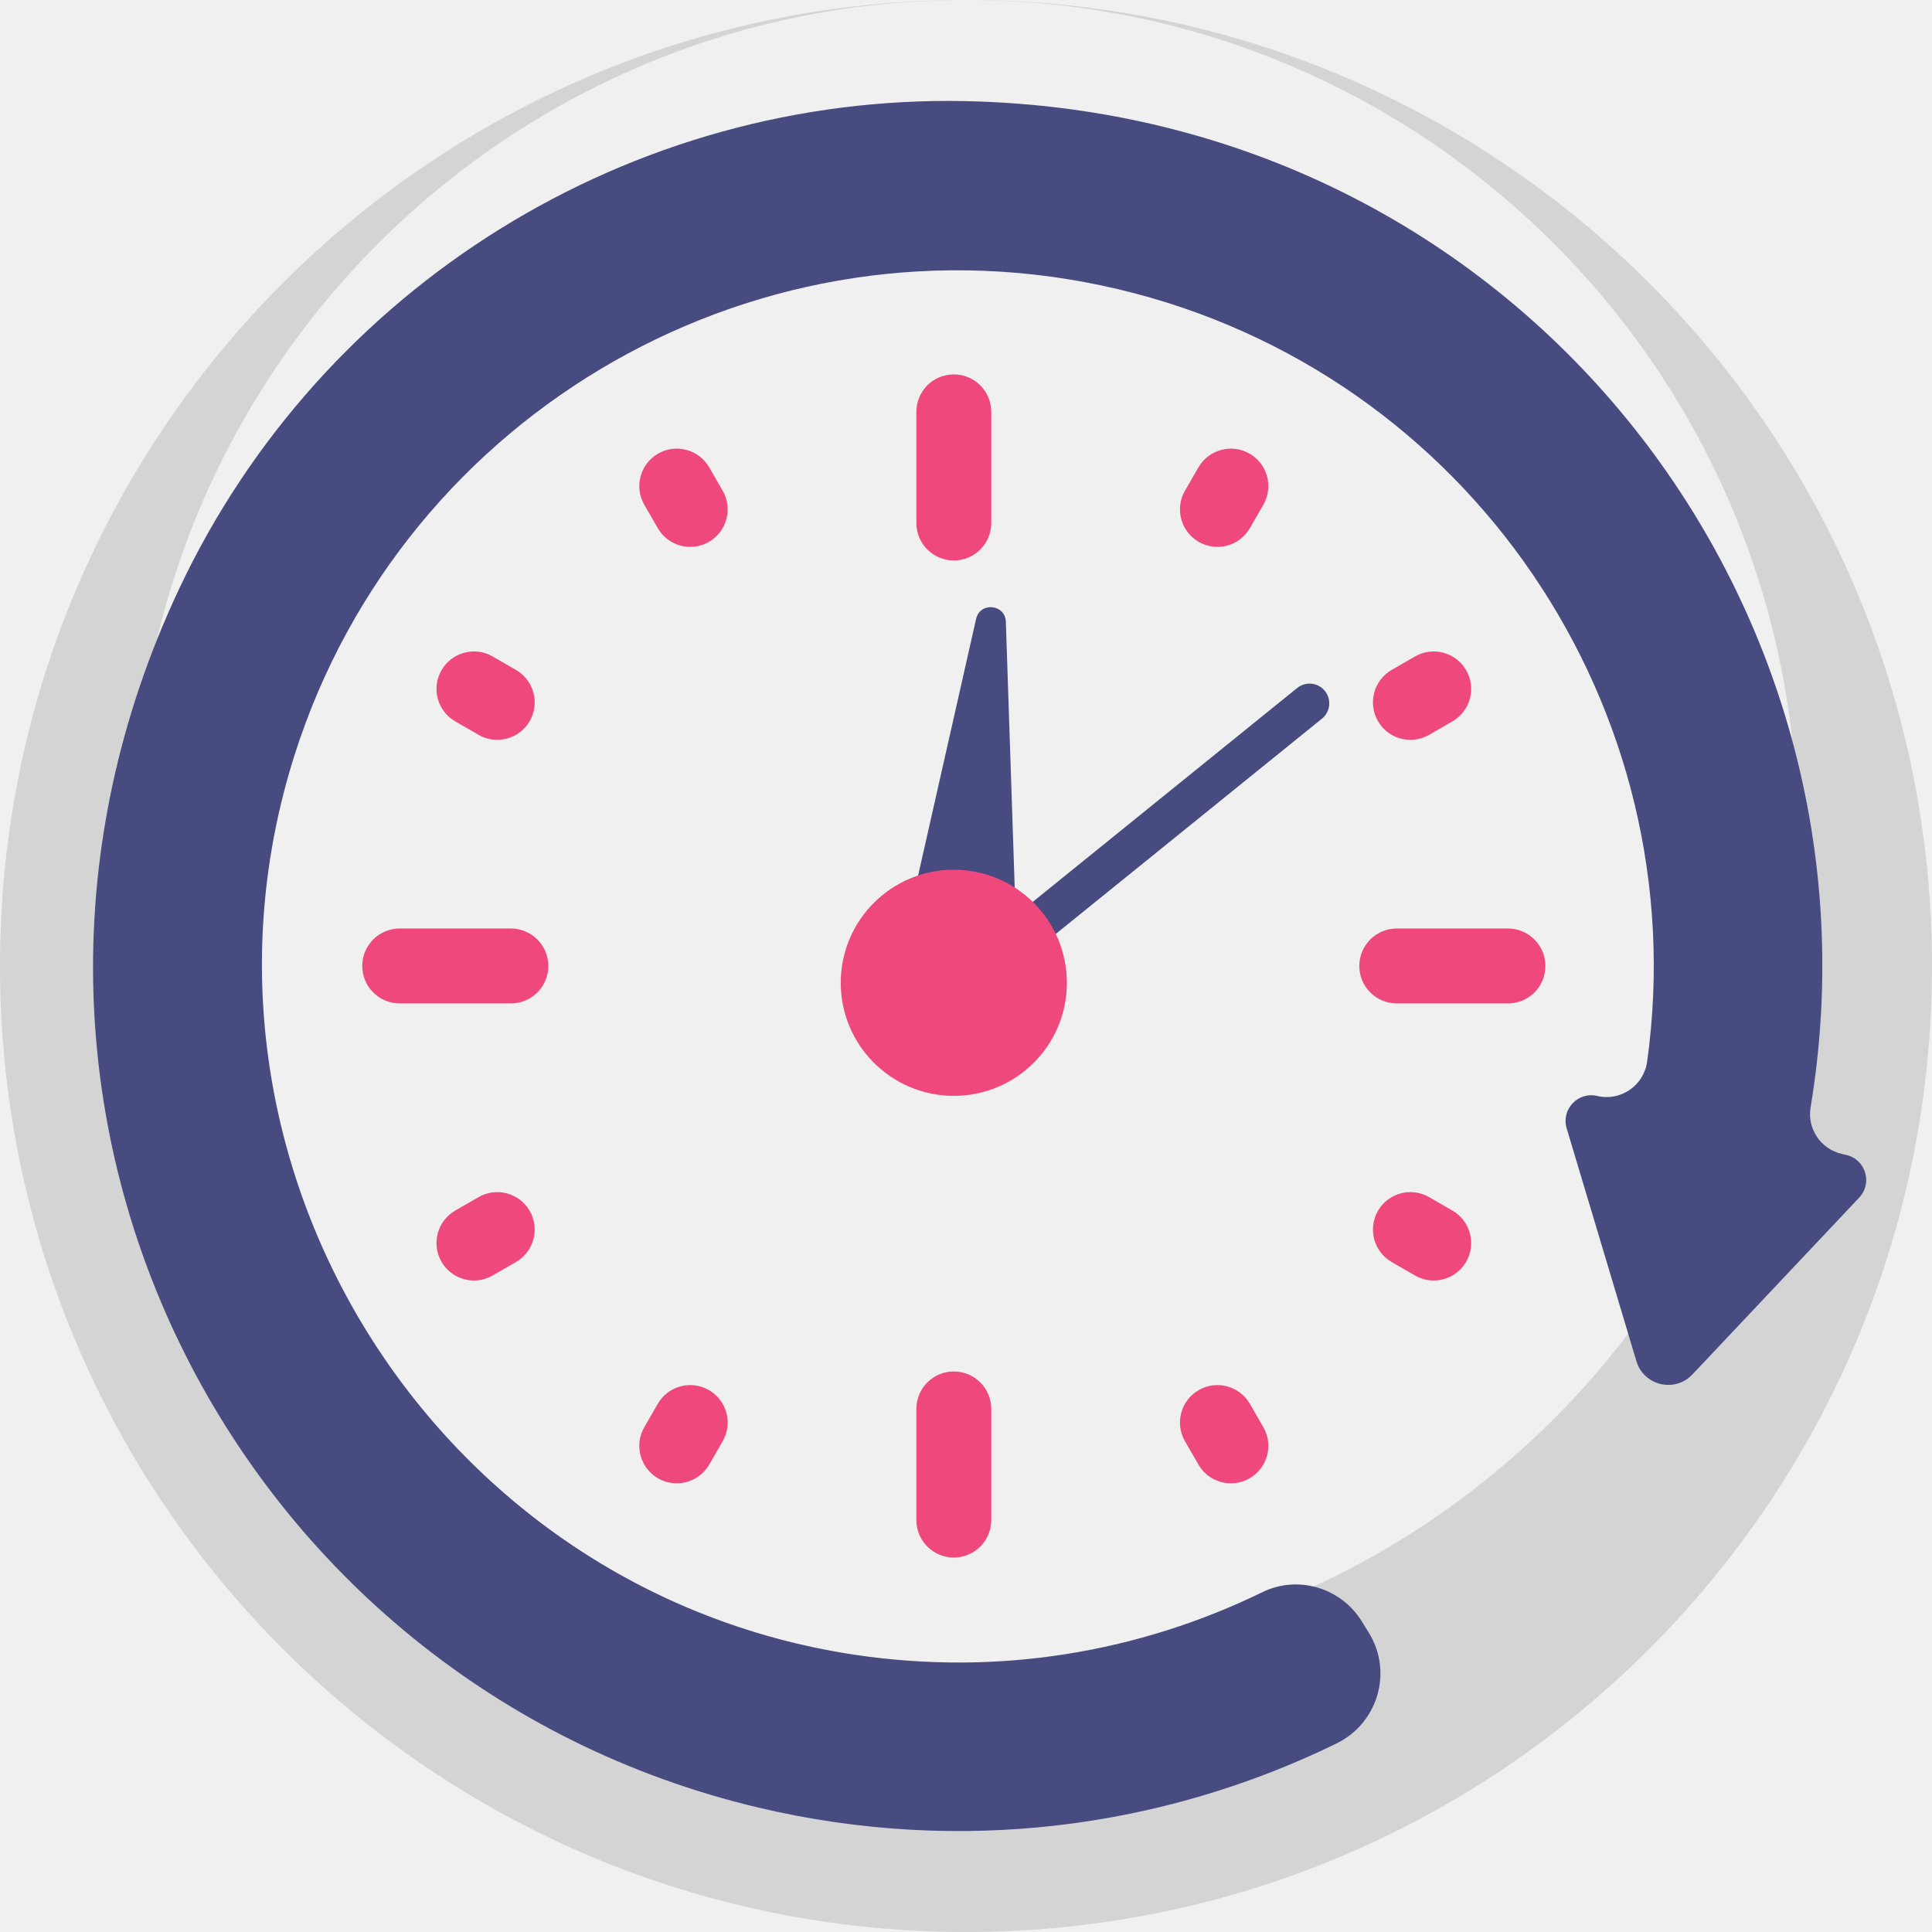
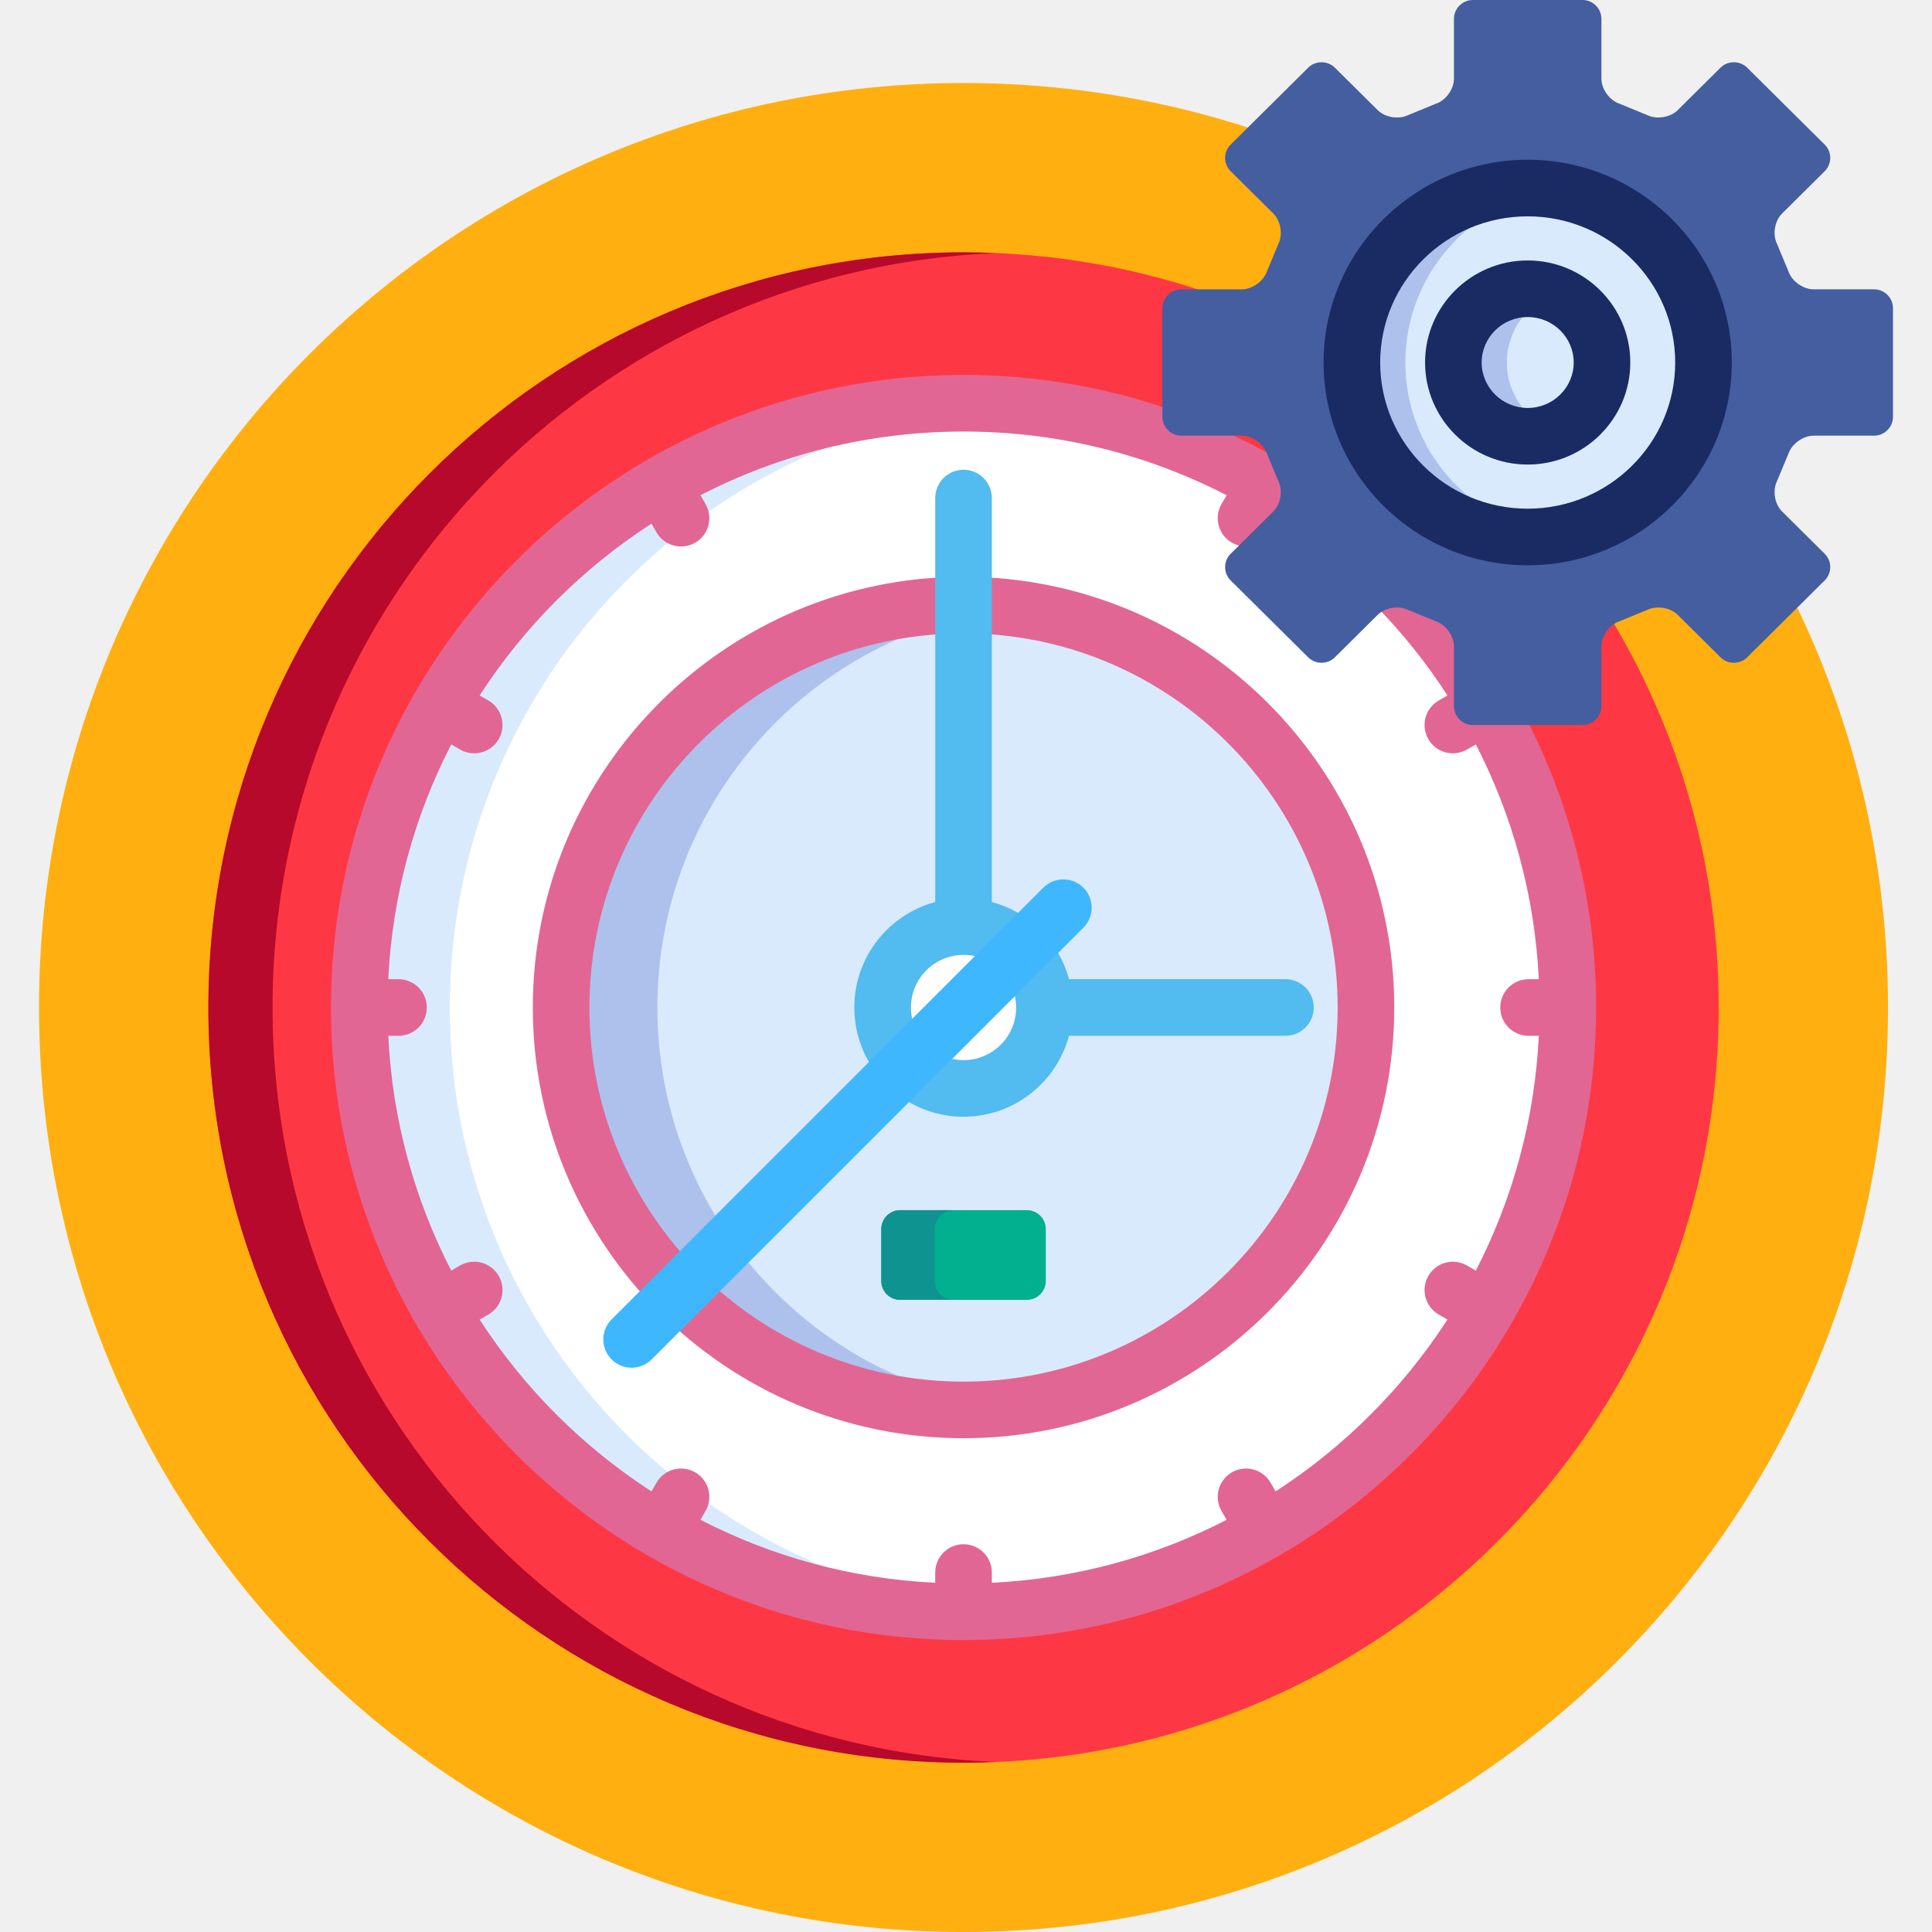
<svg xmlns="http://www.w3.org/2000/svg" version="1.1" id="Capa_1" x="0px" y="0px" viewBox="0 0 512 512" style="enable-background:new 0 0 512 512;" xml:space="preserve">
-   <circle style="fill:#D4D4D4;" cx="256" cy="256" r="256" />
-   <circle style="fill:#F0F0F0;" cx="256" cy="220.285" r="220.285" />
+   <circle style="fill:#FFAF10;" cx="255.342" cy="267" r="245" />
+   <path style="fill:#FE3745;" d="M422.391,171.29v15.844c0,1.654-1.346,3-3,3h-29.077c-1.654,0-3-1.346-3-3V171.29  c0-3.583-2.64-7.299-6.022-8.491l-7.346-3.011c-1.092-0.519-2.371-0.792-3.705-0.792c-2.509,0-4.962,0.948-6.561,2.535  l-11.321,11.237c-0.567,0.563-1.327,0.872-2.141,0.872c-0.813,0-1.573-0.31-2.14-0.872l-20.536-20.378  c-0.563-0.559-0.872-1.305-0.872-2.103c-0.001-0.797,0.309-1.544,0.872-2.102l11.325-11.237c2.547-2.528,3.309-7.015,1.749-10.247  l-3.014-7.239c-1.206-3.373-4.929-6.005-8.508-6.005h-16.046c-0.796,0-1.548-0.313-2.117-0.883  c-0.569-0.569-0.883-1.321-0.883-2.117v-28.78c0-1.654,1.346-3,3-3h10.146c-21.187-7.634-44.029-11.804-67.847-11.804  C144.82,66.873,55.22,156.473,55.22,267s89.6,200.127,200.127,200.127S455.474,377.527,455.474,267  c0-37.825-10.498-73.197-28.733-103.368C424.201,165.273,422.391,168.325,422.391,171.29z" />
+   <path style="fill:#B7092B;" d="M72.227,267c0-107.677,85.042-195.478,191.624-199.935c-2.821-0.118-5.653-0.192-8.503-0.192  c-110.527,0-200.127,89.6-200.127,200.127s89.6,200.127,200.127,200.127c2.85,0,5.683-0.074,8.503-0.192  C157.269,462.478,72.227,374.677,72.227,267z" />
+   <circle style="fill:#FFFFFF;" cx="255.342" cy="267" r="160.14" />
  <g>
-     <path style="fill:#484B7F;" d="M253.358,267.394c-1.522,0-3.032-0.662-4.066-1.938c-1.814-2.243-1.466-5.533,0.776-7.348   l93.692-75.779c2.242-1.814,5.533-1.467,7.348,0.776c1.814,2.243,1.466,5.533-0.776,7.348l-93.692,75.779   C255.674,267.013,254.512,267.394,253.358,267.394z" />
-     <path style="fill:#484B7F;" d="M269.858,263.732l-3.298-98.961c-0.156-4.681-6.852-5.315-7.885-0.747l-21.823,96.582" />
-     <path style="fill:#484B7F;" d="M334.559,421.937c-32.639,15.919-70.136,22.335-108.165,16.577   C114.675,421.602,43.841,307.704,78.084,200.026c28.959-91.063,123.71-145.773,218.222-123.389   c93.356,22.111,153.175,111.557,140.203,204.701c-0.883,6.344-7,10.576-13.233,9.1l0,0c-5.101-1.208-9.596,3.559-8.093,8.581   l18.485,61.711c1.945,6.492,10.188,8.445,14.838,3.514l44.2-46.864c3.597-3.814,1.717-10.091-3.384-11.298l-1.32-0.312   c-5.537-1.311-9.11-6.687-8.177-12.301C502.098,159.547,402.362,29.929,256,26.801C167.178,24.902,85.184,75.816,47.391,156.219   c-64.414,137.04,14.725,289.919,153.61,322.813c53.608,12.697,107.28,5.423,153.202-17c10.957-5.351,14.965-18.94,8.562-29.317   l-1.862-3.018C355.392,420.762,343.994,417.335,334.559,421.937z" />
+     <path style="fill:#D9EAFC;" d="M119.209,267c0-84.405,65.301-153.555,148.138-159.691c-3.962-0.294-7.963-0.447-12-0.447   c-88.442,0-160.138,71.696-160.138,160.138s71.696,160.138,160.138,160.138c4.037,0,8.038-0.153,12-0.447   C184.51,420.555,119.209,351.405,119.209,267z" />
+     <circle style="fill:#D9EAFC;" cx="255.342" cy="267" r="106.64" />
  </g>
-   <g>
-     <circle style="fill:#EF487D;" cx="252.771" cy="260.451" r="29.963" />
-     <path style="fill:#EF487D;" d="M252.771,412.764c-5.483,0-9.927-4.444-9.927-9.927v-29.461c0-5.483,4.444-9.927,9.927-9.927   c5.483,0,9.927,4.444,9.927,9.927v29.461C262.698,408.32,258.254,412.764,252.771,412.764z" />
-     <path style="fill:#EF487D;" d="M252.771,148.533c-5.483,0-9.927-4.444-9.927-9.927v-29.461c0-5.483,4.444-9.927,9.927-9.927   c5.483,0,9.927,4.444,9.927,9.927v29.461C262.698,144.089,258.254,148.533,252.771,148.533z" />
-     <path style="fill:#EF487D;" d="M326.204,393.093c-3.43,0-6.768-1.781-8.606-4.965l-3.565-6.176   c-2.741-4.748-1.114-10.819,3.634-13.56c4.75-2.741,10.819-1.113,13.561,3.634l3.565,6.176c2.741,4.748,1.114,10.819-3.634,13.56   C329.594,392.663,327.887,393.093,326.204,393.093z" />
-     <path style="fill:#EF487D;" d="M182.923,144.923c-3.43,0-6.768-1.781-8.606-4.965l-3.565-6.176   c-2.741-4.748-1.114-10.819,3.634-13.56c4.75-2.742,10.819-1.113,13.561,3.634l3.565,6.176c2.741,4.748,1.114,10.819-3.634,13.56   C186.314,144.495,184.606,144.923,182.923,144.923z" />
-     <path style="fill:#EF487D;" d="M379.935,339.343c-1.683,0-3.39-0.428-4.953-1.331l-6.176-3.565   c-4.748-2.741-6.376-8.812-3.635-13.56c2.741-4.748,8.81-6.376,13.56-3.634l6.176,3.565c4.748,2.741,6.376,8.812,3.635,13.56   C386.702,337.563,383.366,339.343,379.935,339.343z" />
-     <path style="fill:#EF487D;" d="M131.766,196.063c-1.684,0-3.391-0.428-4.954-1.331l-6.175-3.565   c-4.748-2.742-6.375-8.813-3.634-13.561c2.742-4.748,8.814-6.375,13.561-3.634l6.175,3.565c4.748,2.742,6.375,8.813,3.634,13.561   C138.533,194.282,135.196,196.063,131.766,196.063z" />
-     <path style="fill:#EF487D;" d="M399.618,265.918h-29.461c-5.483,0-9.927-4.444-9.927-9.927s4.444-9.927,9.927-9.927h29.461   c5.483,0,9.927,4.444,9.927,9.927S405.101,265.918,399.618,265.918z" />
-     <path style="fill:#EF487D;" d="M135.387,265.918h-29.461c-5.483,0-9.927-4.444-9.927-9.927s4.444-9.927,9.927-9.927h29.461   c5.483,0,9.927,4.444,9.927,9.927S140.87,265.918,135.387,265.918z" />
-     <path style="fill:#EF487D;" d="M373.777,196.063c-3.43,0-6.768-1.781-8.606-4.965c-2.741-4.748-1.113-10.819,3.635-13.56   l6.176-3.565c4.746-2.74,10.819-1.113,13.56,3.634c2.741,4.748,1.113,10.819-3.635,13.56l-6.176,3.565   C377.167,195.633,375.46,196.063,373.777,196.063z" />
-     <path style="fill:#EF487D;" d="M125.608,339.343c-3.43,0-6.768-1.781-8.606-4.964c-2.741-4.748-1.114-10.819,3.634-13.561   l6.175-3.565c4.75-2.74,10.819-1.114,13.561,3.634c2.741,4.748,1.114,10.819-3.634,13.561l-6.175,3.565   C128.999,338.914,127.293,339.343,125.608,339.343z" />
-     <path style="fill:#EF487D;" d="M322.62,144.923c-1.684,0-3.39-0.428-4.954-1.331c-4.748-2.741-6.375-8.812-3.634-13.56l3.565-6.176   c2.741-4.749,8.811-6.375,13.561-3.634c4.748,2.741,6.375,8.812,3.634,13.56l-3.565,6.176   C329.387,143.143,326.05,144.923,322.62,144.923z" />
-     <path style="fill:#EF487D;" d="M179.339,393.093c-1.684,0-3.39-0.428-4.954-1.331c-4.748-2.741-6.375-8.812-3.634-13.56   l3.565-6.176c2.742-4.749,8.81-6.375,13.561-3.634c4.748,2.741,6.375,8.812,3.634,13.56l-3.565,6.176   C186.107,391.311,182.769,393.093,179.339,393.093z" />
-   </g>
+   <path style="fill:#AEC1ED;" d="M174.213,267c0-54.582,41.004-99.578,93.889-105.882c-4.183-0.499-8.438-0.762-12.755-0.762  C196.448,160.355,148.702,208.101,148.702,267c0,58.898,47.745,106.645,106.645,106.645c4.317,0,8.572-0.264,12.755-0.762  C215.217,366.578,174.213,321.581,174.213,267z" />
+   <path style="fill:#E26693;" d="M255.347,381.145c-62.94,0-114.145-51.205-114.145-114.145s51.205-114.145,114.145-114.145  S369.491,204.061,369.491,267S318.286,381.145,255.347,381.145z M255.347,167.855c-54.669,0-99.145,44.476-99.145,99.145  s44.476,99.145,99.145,99.145s99.144-44.476,99.144-99.145S310.015,167.855,255.347,167.855z" />
+   <circle style="fill:#FFFFFF;" cx="255.342" cy="267" r="21.443" />
+   <path style="fill:#52BBEF;" d="M340.656,259.5h-57.358c-2.67-9.941-10.511-17.782-20.452-20.452V131.987c0-4.142-3.358-7.5-7.5-7.5  c-4.142,0-7.5,3.358-7.5,7.5v107.061c-12.335,3.313-21.443,14.586-21.443,27.952c0,15.96,12.984,28.943,28.943,28.943  c13.366,0,24.639-9.109,27.952-21.443h57.358c4.142,0,7.5-3.358,7.5-7.5S344.799,259.5,340.656,259.5z M255.347,280.943  c-7.689,0-13.943-6.255-13.943-13.943s6.255-13.943,13.943-13.943c7.688,0,13.943,6.255,13.943,13.943  S263.034,280.943,255.347,280.943z" />
+   <path style="fill:#3EB7FF;" d="M167.383,362.464c-1.919,0-3.839-0.732-5.303-2.197c-2.929-2.929-2.929-7.678,0-10.606  l114.417-114.417c2.929-2.929,7.678-2.929,10.606,0c2.929,2.929,2.929,7.678,0,10.606L172.686,360.267  C171.222,361.731,169.303,362.464,167.383,362.464z" />
+   <path style="fill:#E26693;" d="M390.314,190.134c-1.654,0-3-1.346-3-3V171.29c0-3.583-2.64-7.299-6.022-8.491l-7.346-3.011  c-1.092-0.519-2.371-0.792-3.705-0.792c-2.012,0-3.979,0.617-5.508,1.677c7.026,7.226,13.354,15.134,18.851,23.629l-2.312,1.335  c-3.587,2.071-4.816,6.658-2.745,10.246c1.389,2.406,3.91,3.751,6.502,3.751c1.272,0,2.563-0.324,3.744-1.006l2.334-1.348  c9.703,18.816,15.606,39.896,16.691,62.221h-2.716c-4.142,0-7.5,3.358-7.5,7.5s3.358,7.5,7.5,7.5h2.716  c-1.085,22.325-6.989,43.405-16.692,62.222l-2.334-1.348c-3.585-2.072-8.174-0.844-10.245,2.744  c-2.072,3.587-0.843,8.174,2.744,10.245l2.312,1.335c-11.782,18.207-27.332,33.757-45.539,45.539l-1.335-2.311  c-2.071-3.587-6.659-4.816-10.245-2.745c-3.587,2.071-4.816,6.658-2.745,10.245l1.348,2.335  c-18.816,9.702-39.896,15.606-62.221,16.691v-2.716c0-4.142-3.358-7.5-7.5-7.5c-4.142,0-7.5,3.358-7.5,7.5v2.716  c-22.325-1.085-43.405-6.989-62.222-16.692l1.348-2.335c2.071-3.587,0.842-8.174-2.745-10.245  c-3.587-2.072-8.174-0.843-10.245,2.745l-1.335,2.311c-18.207-11.782-33.756-27.332-45.538-45.538l2.311-1.335  c3.587-2.071,4.816-6.658,2.745-10.246c-2.071-3.587-6.658-4.816-10.246-2.745l-2.334,1.348  c-9.703-18.816-15.606-39.896-16.691-62.221h2.716c4.142,0,7.5-3.358,7.5-7.5s-3.358-7.5-7.5-7.5h-2.716  c1.085-22.325,6.989-43.405,16.692-62.221l2.334,1.348c1.182,0.682,2.471,1.007,3.744,1.007c2.591,0,5.112-1.345,6.501-3.751  c2.072-3.587,0.843-8.174-2.744-10.246l-2.312-1.335c11.782-18.207,27.332-33.757,45.539-45.539l1.334,2.312  c1.389,2.406,3.91,3.751,6.502,3.751c1.272,0,2.562-0.324,3.743-1.006c3.587-2.071,4.816-6.658,2.745-10.245l-1.348-2.335  c20.912-10.783,44.617-16.878,69.721-16.878s48.809,6.094,69.72,16.877l-1.348,2.334c-2.071,3.587-0.842,8.174,2.745,10.246  c1.182,0.682,2.471,1.006,3.744,1.006c0.259,0,0.516-0.023,0.772-0.05l7.887-7.827c2.547-2.528,3.309-7.015,1.749-10.247  l-2.192-5.265c-5.114-2.931-10.401-5.591-15.833-7.98c-4.448,0-9.542,0-9.542,0c-0.796,0-1.548-0.313-2.117-0.883  c-0.569-0.569-0.883-1.321-0.883-2.117v-1.922c-17.152-5.938-35.555-9.173-54.701-9.173c-92.436,0-167.638,75.202-167.638,167.638  s75.202,167.638,167.638,167.638S422.984,359.436,422.984,267c0-27.689-6.753-53.828-18.691-76.866H390.314z" />
+   <path style="fill:#02AF8E;" d="M272.14,320.702h-33.587c-2.75,0-5,2.25-5,5v13.775c0,2.75,2.25,5,5,5h33.587c2.75,0,5-2.25,5-5  v-13.775C277.14,322.952,274.89,320.702,272.14,320.702z" />
+   <path style="fill:#0F9390;" d="M247.726,339.478v-13.775c0-2.75,2.25-5,5-5h-14.172c-2.75,0-5,2.25-5,5v13.775c0,2.75,2.25,5,5,5  h14.172C249.976,344.478,247.726,342.228,247.726,339.478z" />
+   <path style="fill:#445EA0;" d="M385.314,187.134c0,2.75,2.25,5,5,5h29.077c2.75,0,5-2.25,5-5V171.29c0-2.75,2.129-5.729,4.73-6.62  l7.452-3.054c2.473-1.204,6.093-0.603,8.045,1.334l11.322,11.236c1.952,1.937,5.146,1.937,7.098,0l20.533-20.377  c1.952-1.937,1.952-5.107,0-7.044l-11.322-11.237c-1.952-1.937-2.552-5.539-1.334-8.004l3.057-7.345  c0.902-2.598,3.891-4.723,6.641-4.723h16.046c2.75,0,5-2.25,5-5V81.677c0-2.75-2.25-5-5-5h-16.047c-2.75,0-5.738-2.125-6.641-4.723  l-3.056-7.345c-1.218-2.466-0.618-6.067,1.334-8.005L483.57,45.37c1.952-1.936,1.952-5.107,0-7.044l-20.533-20.377  c-1.952-1.937-5.146-1.937-7.098,0l-11.322,11.235c-1.952,1.937-5.572,2.537-8.045,1.334l-7.451-3.054  c-2.602-0.891-4.73-3.869-4.73-6.619V5c0-2.75-2.25-5-5-5h-29.077c-2.75,0-5,2.25-5,5v15.845c0,2.75-2.129,5.729-4.73,6.619  l-7.448,3.054c-2.473,1.204-6.093,0.604-8.045-1.333L353.768,17.95c-1.952-1.938-5.146-1.938-7.099,0l-20.536,20.376  c-1.952,1.938-1.952,5.107,0,7.044l11.323,11.236c1.952,1.937,2.553,5.539,1.334,8.004l-3.057,7.345  c-0.902,2.598-3.891,4.723-6.641,4.723h-16.045c-2.75,0-5,2.25-5,5v28.779c0,2.75,2.25,5,5,5h16.045  c2.75-0.001,5.738,2.125,6.641,4.723l3.058,7.346c1.219,2.465,0.619,6.067-1.333,8.004l-11.325,11.237  c-1.952,1.937-1.952,5.107,0,7.044l20.536,20.377c1.952,1.937,5.147,1.937,7.098-0.001l11.321-11.236  c1.952-1.937,5.572-2.537,8.044-1.334l7.451,3.054c2.602,0.891,4.73,3.87,4.73,6.62L385.314,187.134L385.314,187.134z" />
+   <ellipse style="fill:#D9EAFC;" cx="404.852" cy="96.07" rx="46.59" ry="46.24" />
+   <path style="fill:#AEC1ED;" d="M372.435,96.068c0.001-23.146,17.135-42.318,39.503-45.705c-2.31-0.35-4.677-0.532-7.086-0.532  c-25.732,0-46.589,20.699-46.59,46.236c0,25.535,20.858,46.237,46.59,46.237c2.409,0,4.775-0.182,7.086-0.532  C389.57,138.386,372.435,119.212,372.435,96.068z" />
+   <path style="fill:#1A2B63;" d="M404.853,149.805c-29.825,0-54.09-24.107-54.09-53.737c0.001-29.63,24.266-53.736,54.09-53.736  c29.826,0,54.09,24.106,54.09,53.736C458.943,125.699,434.677,149.805,404.853,149.805z M404.853,57.332  c-21.553,0-39.089,17.377-39.09,38.737c0,21.359,17.536,38.737,39.09,38.737c21.554,0,39.09-17.378,39.09-38.738  C443.943,74.709,426.406,57.332,404.853,57.332z" />
+   <ellipse style="fill:#D9EAFC;" cx="404.852" cy="96.07" rx="19.695" ry="19.545" />
+   <path style="fill:#AEC1ED;" d="M399.33,96.068c0-8.313,5.237-15.395,12.609-18.221c-2.202-0.844-4.585-1.325-7.086-1.325  c-10.878,0-19.695,8.75-19.695,19.546c0,10.794,8.817,19.545,19.695,19.545c2.501,0,4.885-0.481,7.086-1.325  C404.568,111.462,399.33,104.38,399.33,96.068z" />
+   <path style="fill:#1A2B63;" d="M404.853,123.113c-14.995,0-27.195-12.132-27.195-27.045s12.2-27.046,27.195-27.046  s27.194,12.132,27.194,27.045S419.846,123.113,404.853,123.113z M404.853,84.022c-6.724,0-12.195,5.404-12.195,12.046  s5.471,12.045,12.195,12.045s12.194-5.404,12.194-12.046S411.577,84.022,404.853,84.022z" />
  <g>
</g>
  <g>
</g>
  <g>
</g>
  <g>
</g>
  <g>
</g>
  <g>
</g>
  <g>
</g>
  <g>
</g>
  <g>
</g>
  <g>
</g>
  <g>
</g>
  <g>
</g>
  <g>
</g>
  <g>
</g>
  <g>
</g>
</svg>
